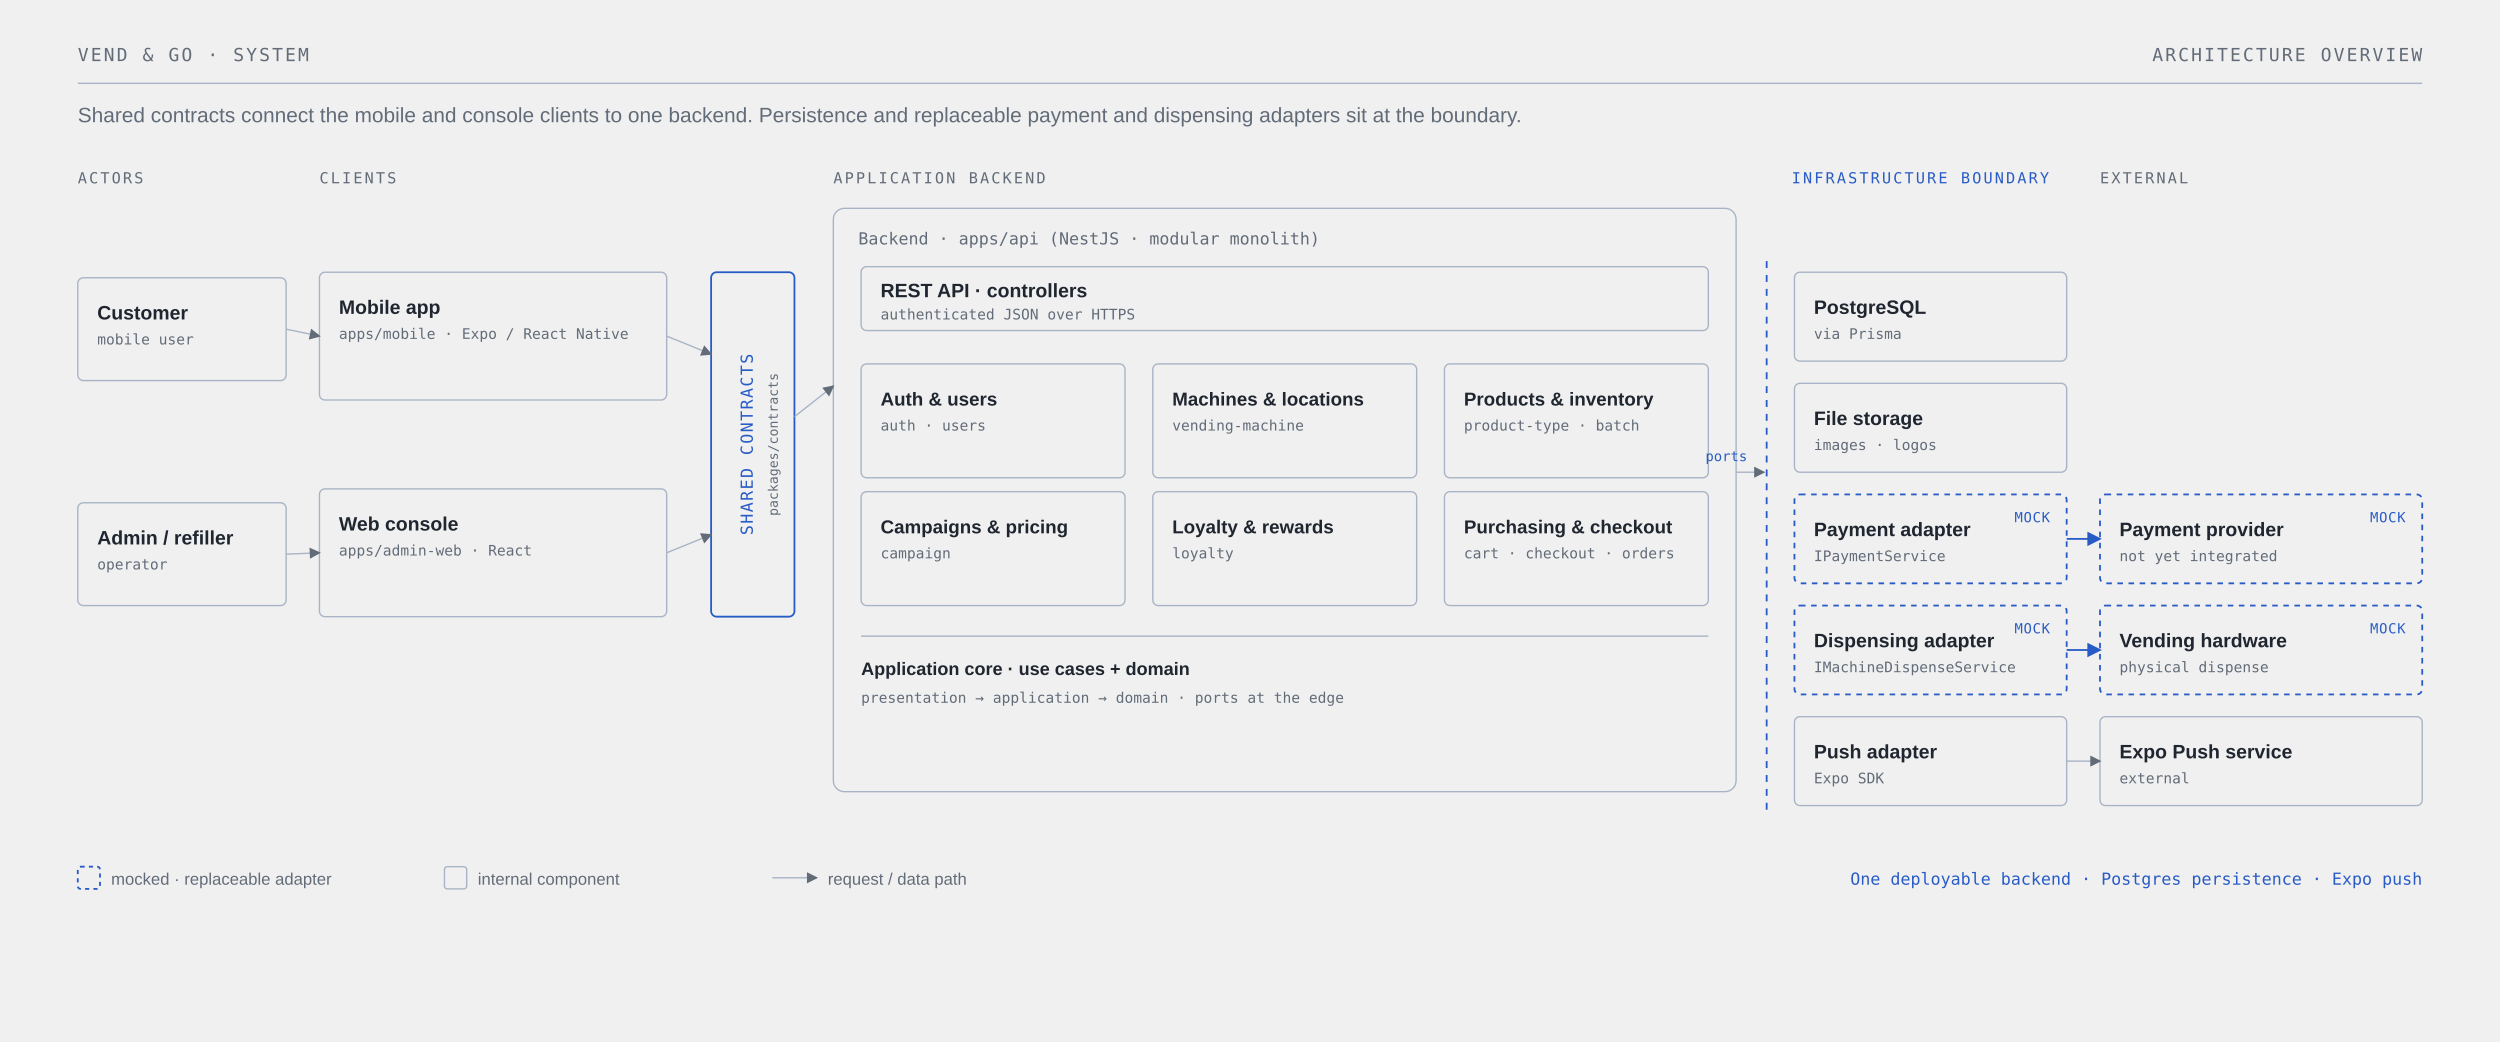
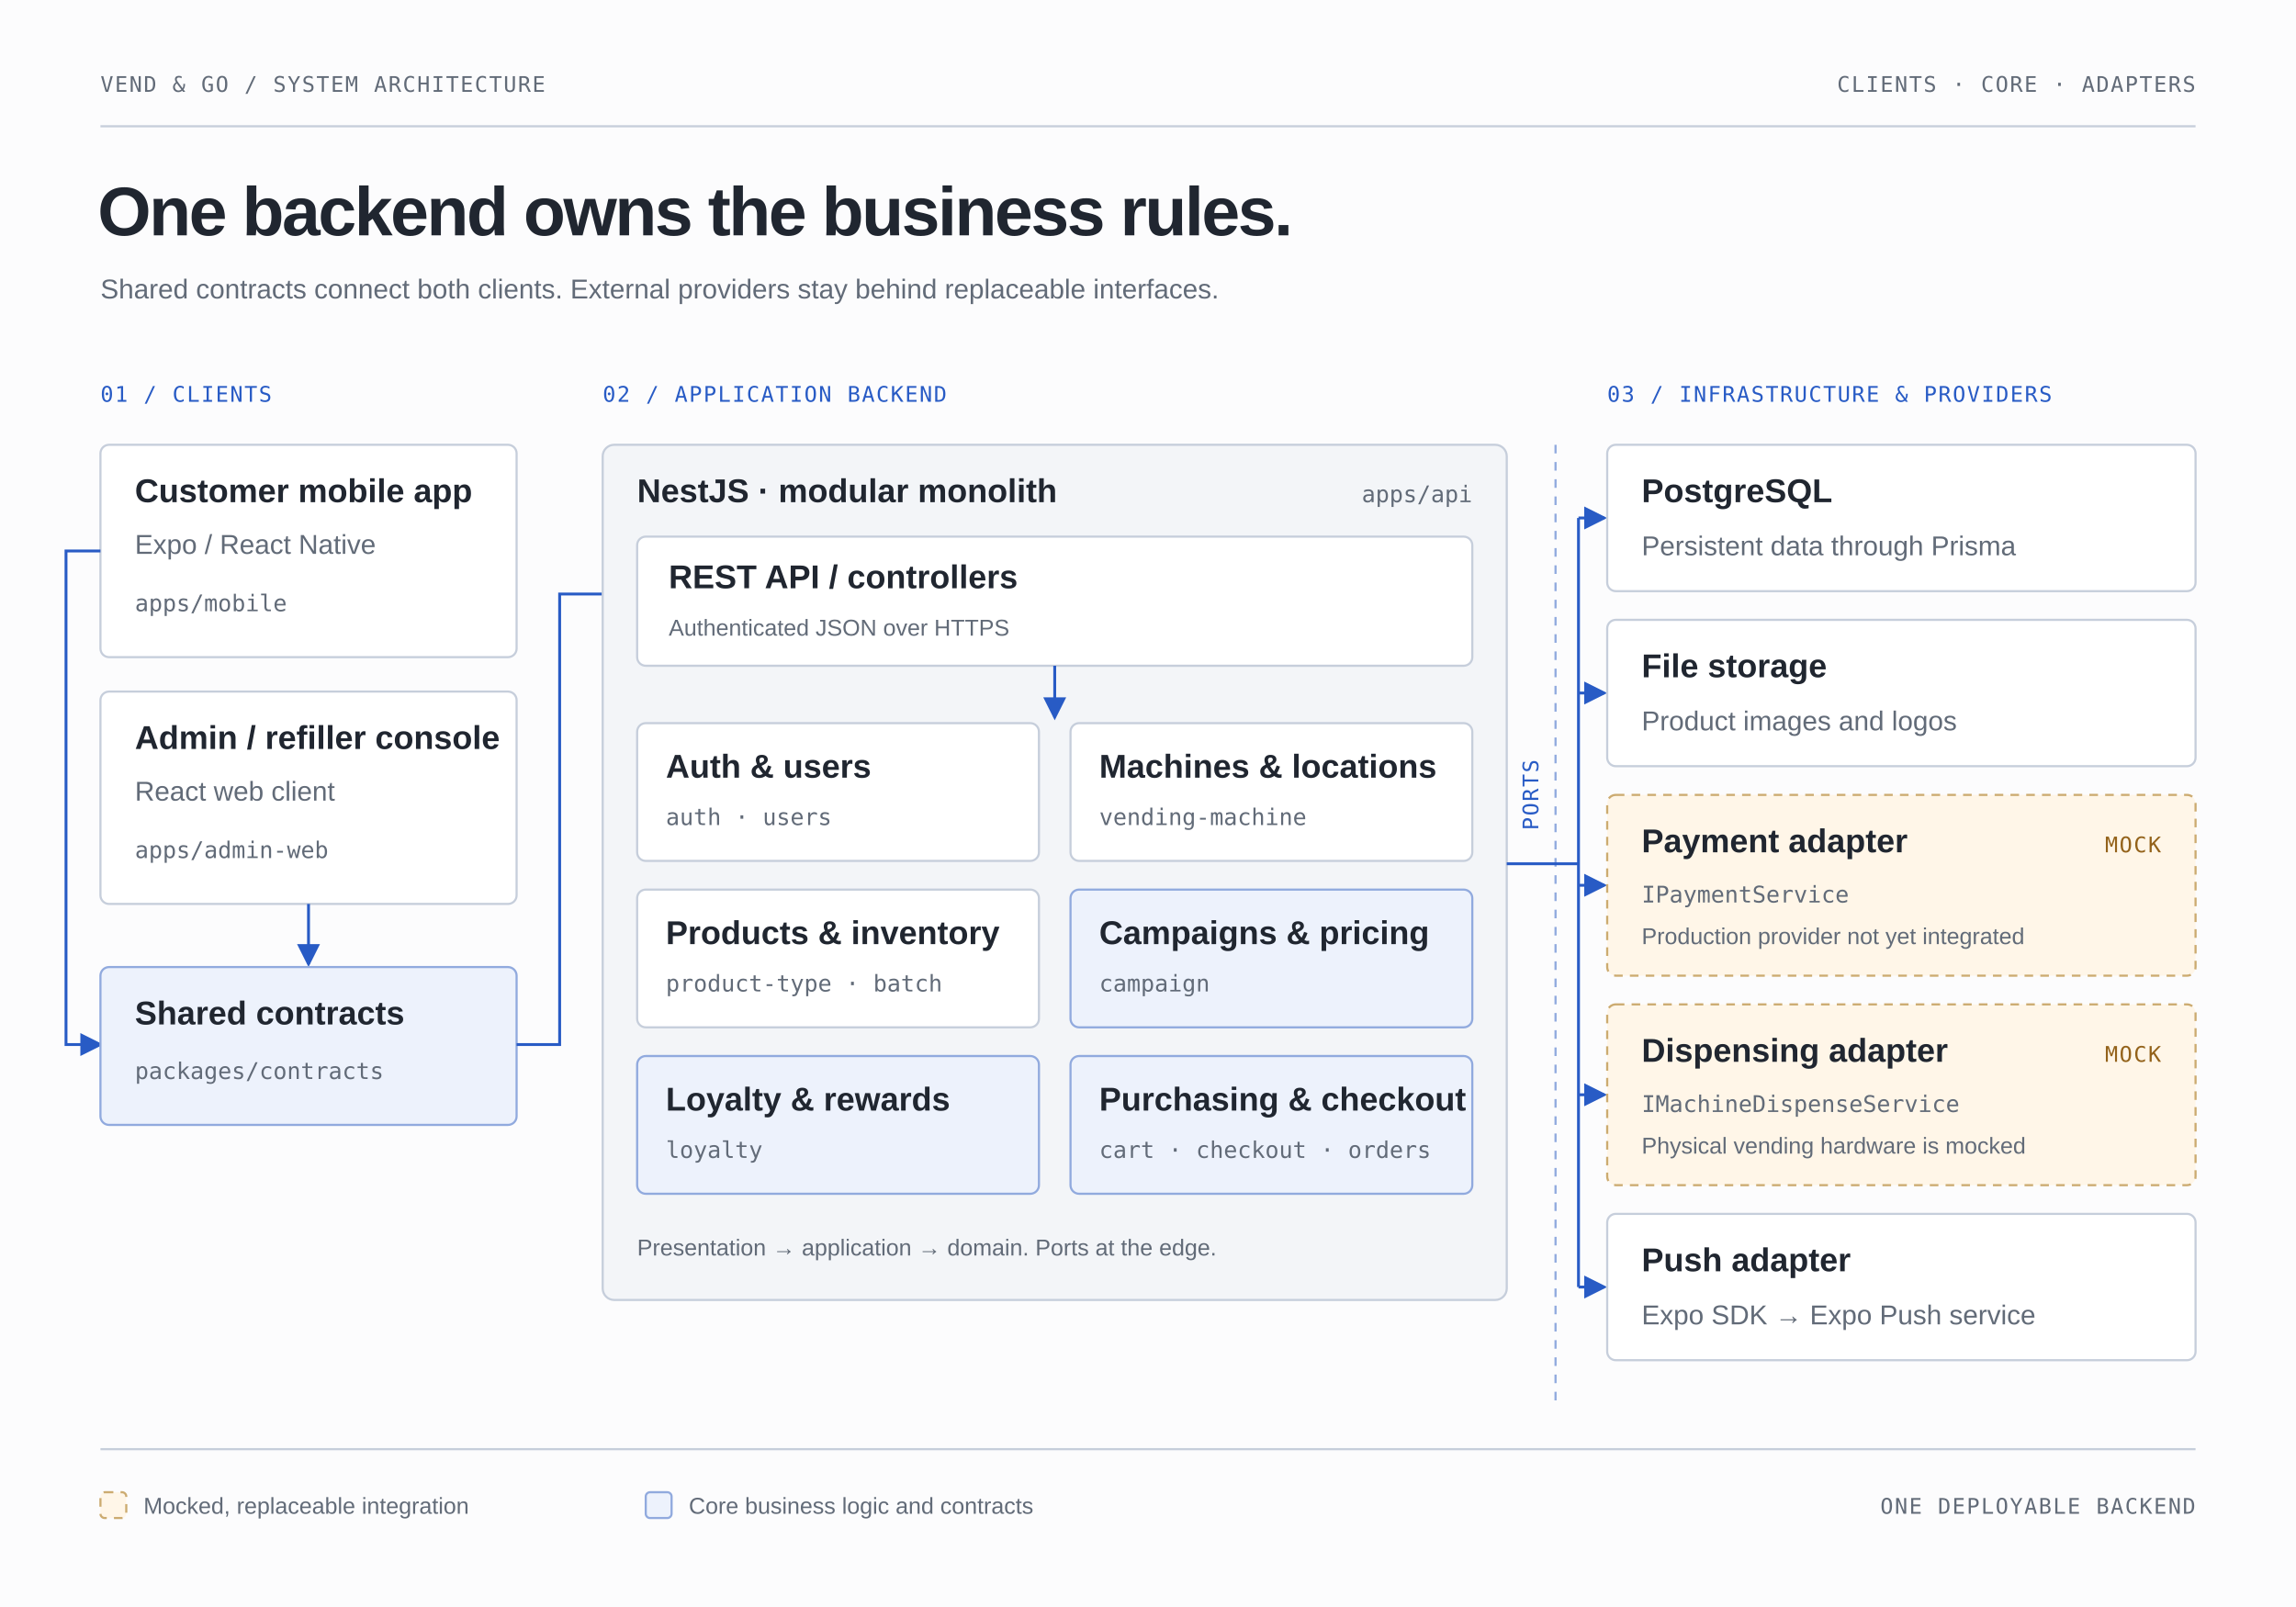
- <svg xmlns="http://www.w3.org/2000/svg" viewBox="0 0 1800 750">
+ <svg xmlns="http://www.w3.org/2000/svg" viewBox="0 0 1600 1120" role="img" aria-labelledby="title desc">
  <defs>
    <style>
-     text{font-family:-apple-system, 'Helvetica Neue', 'Arial', sans-serif;} .mono{font-family:'SFMono-Regular', 'Menlo', 'Consolas', monospace;}
-     .fg{fill:#202630;} .sec{fill:#626b78;} .acc{fill:#285bc5;}
-     .ln{stroke:#a8b4c5;stroke-width:1;fill:none;}
-     .lnfg{stroke:#202630;stroke-width:1.4;fill:none;}
-     .lacc{stroke:#285bc5;stroke-width:1.3;fill:none;}
-     .lbl{letter-spacing:1.5px;}
-   </style>
-     <marker id="a" markerWidth="9" markerHeight="9" refX="7" refY="4" orient="auto">
-       <path d="M0,0 L8,4 L0,8 Z" fill="#626b78" />
-     </marker>
-     <marker id="aa" markerWidth="9" markerHeight="9" refX="7" refY="4" orient="auto">
-       <path d="M0,0 L8,4 L0,8 Z" fill="#285bc5" />
+       text { font-family: -apple-system, BlinkMacSystemFont, 'Segoe UI', Arial, sans-serif; fill: #202630; }
+       .bg { fill: #fcfcfd; }
+       .title { font-size: 48px; font-weight: 600; letter-spacing: -1.5px; }
+       .heading { font-size: 23px; font-weight: 600; }
+       .copy { font-size: 19px; fill: #626b78; }
+       .small { font-size: 16px; fill: #626b78; }
+       .mono { font-family: 'SFMono-Regular', Consolas, monospace; }
+       .label { font-family: 'SFMono-Regular', Consolas, monospace; font-size: 15px; letter-spacing: 1px; fill: #626b78; }
+       .accent { fill: #285bc5; }
+       .warning { fill: #93621a; }
+       .panel { fill: #f3f5f8; stroke: #c6cedb; stroke-width: 1.5; }
+       .card { fill: #ffffff; stroke: #c6cedb; stroke-width: 1.5; }
+       .core { fill: #edf2fc; stroke: #91aade; stroke-width: 1.5; }
+       .mock { fill: #fff6e8; stroke: #ccab70; stroke-width: 1.5; stroke-dasharray: 6 5; }
+       .rule { fill: none; stroke: #c6cedb; stroke-width: 1.5; }
+       .flow { fill: none; stroke: #285bc5; stroke-width: 2; marker-end: url(#arrow); }
+       .boundary { fill: none; stroke: #91aade; stroke-width: 1.5; stroke-dasharray: 6 6; }
+     </style>
+     <marker id="arrow" markerWidth="8" markerHeight="8" refX="7" refY="4" orient="auto">
+       <path d="M0 0 L8 4 L0 8 Z" fill="#285bc5" />
    </marker>
  </defs>
-   <text class="sec mono" x="56" y="44" font-size="13" letter-spacing="1.5">VEND &amp; GO · SYSTEM</text>
-   <text class="sec mono" x="1744" y="44" font-size="13" text-anchor="end" letter-spacing="1.5">ARCHITECTURE OVERVIEW</text>
-   <line class="ln" x1="56" y1="60" x2="1744" y2="60" />
-   <text class="sec" x="56" y="88" font-size="15">Shared contracts connect the mobile and console clients to one backend. Persistence and replaceable payment and dispensing adapters sit at the boundary.</text>
-   <text class="sec mono" x="56" y="132" font-size="11" letter-spacing="1.5">ACTORS</text>
-   <text class="sec mono" x="230" y="132" font-size="11" letter-spacing="1.5">CLIENTS</text>
-   <text class="sec mono" x="600" y="132" font-size="11" letter-spacing="1.5">APPLICATION BACKEND</text>
-   <text class="acc mono" x="1290" y="132" font-size="11" letter-spacing="1.5">INFRASTRUCTURE BOUNDARY</text>
-   <text class="sec mono" x="1512" y="132" font-size="11" letter-spacing="1.5">EXTERNAL</text>
-   <rect x="56" y="200" width="150" height="74" rx="4" fill="none" class="ln" />
-   <text class="fg" x="70" y="230" font-size="14" font-weight="600">Customer</text>
-   <text class="sec mono" x="70" y="248" font-size="10.5">mobile user</text>
-   <rect x="56" y="362" width="150" height="74" rx="4" fill="none" class="ln" />
-   <text class="fg" x="70" y="392" font-size="14" font-weight="600">Admin / refiller</text>
-   <text class="sec mono" x="70" y="410" font-size="10.5">operator</text>
-   <rect x="230" y="196" width="250" height="92" rx="4" fill="none" class="ln" />
-   <text class="fg" x="244" y="226" font-size="14" font-weight="600">Mobile app</text>
-   <text class="sec mono" x="244" y="244" font-size="10.5">apps/mobile · Expo / React Native</text>
-   <rect x="230" y="352" width="250" height="92" rx="4" fill="none" class="ln" />
-   <text class="fg" x="244" y="382" font-size="14" font-weight="600">Web console</text>
-   <text class="sec mono" x="244" y="400" font-size="10.5">apps/admin-web · React</text>
-   <line class="ln" x1="206" y1="237" x2="230" y2="242" marker-end="url(#a)" />
-   <line class="ln" x1="206" y1="399" x2="230" y2="398" marker-end="url(#a)" />
-   <rect x="512" y="196" width="60" height="248" rx="4" fill="none" class="lacc" />
-   <text class="acc mono" x="542" y="320" font-size="12" text-anchor="middle" letter-spacing="1" transform="rotate(-90 542 320)">SHARED CONTRACTS</text>
-   <text class="sec mono" x="560" y="320" font-size="9.5" text-anchor="middle" transform="rotate(-90 560 320)">packages/contracts</text>
-   <line class="ln" x1="480" y1="242" x2="512" y2="255" marker-end="url(#a)" />
-   <line class="ln" x1="480" y1="398" x2="512" y2="385" marker-end="url(#a)" />
-   <rect x="600" y="150" width="650" height="420" rx="8" fill="none" class="ln" />
-   <text class="sec mono" x="618" y="176" font-size="12">Backend · apps/api  (NestJS · modular monolith)</text>
-   <rect x="620" y="192" width="610" height="46" rx="4" fill="none" class="ln" />
-   <text class="fg" x="634" y="214" font-size="14" font-weight="600">REST API · controllers</text>
-   <text class="sec mono" x="634" y="230" font-size="10.5">authenticated JSON over HTTPS</text>
-   <line class="ln" x1="572" y1="300" x2="600" y2="278" marker-end="url(#a)" />
-   <rect x="620" y="262" width="190" height="82" rx="4" fill="none" class="ln" />
-   <text class="fg" x="634" y="292" font-size="13.5" font-weight="600">Auth &amp; users</text>
-   <text class="sec mono" x="634" y="310" font-size="10.5">auth · users</text>
-   <rect x="830" y="262" width="190" height="82" rx="4" fill="none" class="ln" />
-   <text class="fg" x="844" y="292" font-size="13.5" font-weight="600">Machines &amp; locations</text>
-   <text class="sec mono" x="844" y="310" font-size="10.5">vending-machine</text>
-   <rect x="1040" y="262" width="190" height="82" rx="4" fill="none" class="ln" />
-   <text class="fg" x="1054" y="292" font-size="13.5" font-weight="600">Products &amp; inventory</text>
-   <text class="sec mono" x="1054" y="310" font-size="10.5">product-type · batch</text>
-   <rect x="620" y="354" width="190" height="82" rx="4" fill="none" class="ln" />
-   <text class="fg" x="634" y="384" font-size="13.5" font-weight="600">Campaigns &amp; pricing</text>
-   <text class="sec mono" x="634" y="402" font-size="10.5">campaign</text>
-   <rect x="830" y="354" width="190" height="82" rx="4" fill="none" class="ln" />
-   <text class="fg" x="844" y="384" font-size="13.5" font-weight="600">Loyalty &amp; rewards</text>
-   <text class="sec mono" x="844" y="402" font-size="10.5">loyalty</text>
-   <rect x="1040" y="354" width="190" height="82" rx="4" fill="none" class="ln" />
-   <text class="fg" x="1054" y="384" font-size="13.5" font-weight="600">Purchasing &amp; checkout</text>
-   <text class="sec mono" x="1054" y="402" font-size="10.5">cart · checkout · orders</text>
-   <line class="ln" x1="620" y1="458" x2="1230" y2="458" />
-   <text class="fg" x="620" y="486" font-size="13" font-weight="600">Application core · use cases + domain</text>
-   <text class="sec mono" x="620" y="506" font-size="10.5">presentation → application → domain · ports at the edge</text>
-   <line class="lacc" x1="1272" y1="188" x2="1272" y2="586" stroke-dasharray="5 5" />
-   <line class="ln" x1="1250" y1="340" x2="1270" y2="340" marker-end="url(#a)" />
-   <text class="acc mono" x="1258" y="332" font-size="10" text-anchor="end">ports</text>
-   <rect x="1292" y="196" width="196" height="64" rx="4" fill="none" class="ln" />
-   <text class="fg" x="1306" y="226" font-size="14" font-weight="600">PostgreSQL</text>
-   <text class="sec mono" x="1306" y="244" font-size="10.5">via Prisma</text>
-   <rect x="1292" y="276" width="196" height="64" rx="4" fill="none" class="ln" />
-   <text class="fg" x="1306" y="306" font-size="14" font-weight="600">File storage</text>
-   <text class="sec mono" x="1306" y="324" font-size="10.5">images · logos</text>
-   <rect x="1292" y="356" width="196" height="64" rx="4" fill="none" class="lacc" stroke-dasharray="4 4" />
-   <text class="fg" x="1306" y="386" font-size="14" font-weight="600">Payment adapter</text>
-   <text class="sec mono" x="1306" y="404" font-size="10.5">IPaymentService</text>
-   <text class="acc mono" x="1476" y="376" font-size="10" text-anchor="end" letter-spacing="0.5">MOCK</text>
-   <rect x="1292" y="436" width="196" height="64" rx="4" fill="none" class="lacc" stroke-dasharray="4 4" />
-   <text class="fg" x="1306" y="466" font-size="14" font-weight="600">Dispensing adapter</text>
-   <text class="sec mono" x="1306" y="484" font-size="10.5">IMachineDispenseService</text>
-   <text class="acc mono" x="1476" y="456" font-size="10" text-anchor="end" letter-spacing="0.5">MOCK</text>
-   <rect x="1292" y="516" width="196" height="64" rx="4" fill="none" class="ln" />
-   <text class="fg" x="1306" y="546" font-size="14" font-weight="600">Push adapter</text>
-   <text class="sec mono" x="1306" y="564" font-size="10.5">Expo SDK</text>
-   <rect x="1512" y="356" width="232" height="64" rx="4" fill="none" class="lacc" stroke-dasharray="4 4" />
-   <text class="fg" x="1526" y="386" font-size="14" font-weight="600">Payment provider</text>
-   <text class="sec mono" x="1526" y="404" font-size="10.5">not yet integrated</text>
-   <text class="acc mono" x="1732" y="376" font-size="10" text-anchor="end" letter-spacing="0.5">MOCK</text>
-   <rect x="1512" y="436" width="232" height="64" rx="4" fill="none" class="lacc" stroke-dasharray="4 4" />
-   <text class="fg" x="1526" y="466" font-size="14" font-weight="600">Vending hardware</text>
-   <text class="sec mono" x="1526" y="484" font-size="10.5">physical dispense</text>
-   <text class="acc mono" x="1732" y="456" font-size="10" text-anchor="end" letter-spacing="0.5">MOCK</text>
-   <rect x="1512" y="516" width="232" height="64" rx="4" fill="none" class="ln" />
-   <text class="fg" x="1526" y="546" font-size="14" font-weight="600">Expo Push service</text>
-   <text class="sec mono" x="1526" y="564" font-size="10.5">external</text>
-   <line class="lacc" x1="1488" y1="388" x2="1512" y2="388" marker-end="url(#aa)" />
-   <line class="lacc" x1="1488" y1="468" x2="1512" y2="468" marker-end="url(#aa)" />
-   <line class="ln" x1="1488" y1="548" x2="1512" y2="548" marker-end="url(#a)" />
-   <rect x="56" y="624" width="16" height="16" rx="2" fill="none" class="lacc" stroke-dasharray="3 3" />
-   <text class="sec" x="80" y="637" font-size="12">mocked · replaceable adapter</text>
-   <rect x="320" y="624" width="16" height="16" rx="2" fill="none" class="ln" />
-   <text class="sec" x="344" y="637" font-size="12">internal component</text>
-   <line class="ln" x1="556" y1="632" x2="588" y2="632" marker-end="url(#a)" />
-   <text class="sec" x="596" y="637" font-size="12">request / data path</text>
-   <text class="acc mono" x="1744" y="637" font-size="12" text-anchor="end">One deployable backend · Postgres persistence · Expo push</text>
+   <rect class="bg" width="1600" height="1120" />
+   <text class="label" x="70" y="64">VEND &amp; GO / SYSTEM ARCHITECTURE</text>
+   <text class="label" x="1530" y="64" text-anchor="end">CLIENTS · CORE · ADAPTERS</text>
+   <path class="rule" d="M70 88H1530" />
+   <text class="title" x="68" y="164">One backend owns the business rules.</text>
+   <text class="copy" x="70" y="208">Shared contracts connect both clients. External providers stay behind replaceable interfaces.</text>
+   <text class="label accent" x="70" y="280">01 / CLIENTS</text>
+   <text class="label accent" x="420" y="280">02 / APPLICATION BACKEND</text>
+   <text class="label accent" x="1120" y="280">03 / INFRASTRUCTURE &amp; PROVIDERS</text>
+   <rect class="card" x="70" y="310" width="290" height="148" rx="6" />
+   <text class="heading" x="94" y="350">Customer mobile app</text>
+   <text class="copy" x="94" y="386">Expo / React Native</text>
+   <text class="small mono" x="94" y="426">apps/mobile</text>
+   <rect class="card" x="70" y="482" width="290" height="148" rx="6" />
+   <text class="heading" x="94" y="522">Admin / refiller console</text>
+   <text class="copy" x="94" y="558">React web client</text>
+   <text class="small mono" x="94" y="598">apps/admin-web</text>
+   <path class="flow" d="M215 630V672" />
+   <path class="flow" d="M70 384H46V728H70" />
+   <rect class="core" x="70" y="674" width="290" height="110" rx="6" />
+   <text class="heading" x="94" y="714">Shared contracts</text>
+   <text class="small mono" x="94" y="752">packages/contracts</text>
+   <path class="flow" d="M360 728H390V414H442" />
+   <rect class="panel" x="420" y="310" width="630" height="596" rx="8" />
+   <text class="heading" x="444" y="350">NestJS · modular monolith</text>
+   <text class="small mono" x="1026" y="350" text-anchor="end">apps/api</text>
+   <rect class="card" x="444" y="374" width="582" height="90" rx="6" />
+   <text class="heading" x="466" y="410">REST API / controllers</text>
+   <text class="small" x="466" y="443">Authenticated JSON over HTTPS</text>
+   <path class="flow" d="M735 464V500" />
+   <rect class="card" x="444" y="504" width="280" height="96" rx="6" />
+   <text class="heading" x="464" y="542">Auth &amp; users</text>
+   <text class="small mono" x="464" y="575">auth · users</text>
+   <rect class="card" x="746" y="504" width="280" height="96" rx="6" />
+   <text class="heading" x="766" y="542">Machines &amp; locations</text>
+   <text class="small mono" x="766" y="575">vending-machine</text>
+   <rect class="card" x="444" y="620" width="280" height="96" rx="6" />
+   <text class="heading" x="464" y="658">Products &amp; inventory</text>
+   <text class="small mono" x="464" y="691">product-type · batch</text>
+   <rect class="core" x="746" y="620" width="280" height="96" rx="6" />
+   <text class="heading" x="766" y="658">Campaigns &amp; pricing</text>
+   <text class="small mono" x="766" y="691">campaign</text>
+   <rect class="core" x="444" y="736" width="280" height="96" rx="6" />
+   <text class="heading" x="464" y="774">Loyalty &amp; rewards</text>
+   <text class="small mono" x="464" y="807">loyalty</text>
+   <rect class="core" x="746" y="736" width="280" height="96" rx="6" />
+   <text class="heading" x="766" y="774">Purchasing &amp; checkout</text>
+   <text class="small mono" x="766" y="807">cart · checkout · orders</text>
+   <text class="small" x="444" y="875">Presentation → application → domain. Ports at the edge.</text>
+   <path class="boundary" d="M1084 310V980" />
+   <path d="M1050 602H1100M1100 361V897" fill="none" stroke="#285bc5" stroke-width="2" />
+   <path class="flow" d="M1100 361H1118" />
+   <path class="flow" d="M1100 483H1118" />
+   <path class="flow" d="M1100 617H1118" />
+   <path class="flow" d="M1100 763H1118" />
+   <path class="flow" d="M1100 897H1118" />
+   <text class="label accent" x="1072" y="554" text-anchor="middle" transform="rotate(-90 1072 554)">PORTS</text>
+   <rect class="card" x="1120" y="310" width="410" height="102" rx="6" />
+   <text class="heading" x="1144" y="350">PostgreSQL</text>
+   <text class="copy" x="1144" y="387">Persistent data through Prisma</text>
+   <rect class="card" x="1120" y="432" width="410" height="102" rx="6" />
+   <text class="heading" x="1144" y="472">File storage</text>
+   <text class="copy" x="1144" y="509">Product images and logos</text>
+   <rect class="mock" x="1120" y="554" width="410" height="126" rx="6" />
+   <text class="heading" x="1144" y="594">Payment adapter</text>
+   <text class="label warning" x="1506" y="594" text-anchor="end">MOCK</text>
+   <text class="small mono" x="1144" y="629">IPaymentService</text>
+   <text class="small" x="1144" y="658">Production provider not yet integrated</text>
+   <rect class="mock" x="1120" y="700" width="410" height="126" rx="6" />
+   <text class="heading" x="1144" y="740">Dispensing adapter</text>
+   <text class="label warning" x="1506" y="740" text-anchor="end">MOCK</text>
+   <text class="small mono" x="1144" y="775">IMachineDispenseService</text>
+   <text class="small" x="1144" y="804">Physical vending hardware is mocked</text>
+   <rect class="card" x="1120" y="846" width="410" height="102" rx="6" />
+   <text class="heading" x="1144" y="886">Push adapter</text>
+   <text class="copy" x="1144" y="923">Expo SDK → Expo Push service</text>
+   <path class="rule" d="M70 1010H1530" />
+   <rect class="mock" x="70" y="1040" width="18" height="18" rx="3" />
+   <text class="small" x="100" y="1055">Mocked, replaceable integration</text>
+   <rect class="core" x="450" y="1040" width="18" height="18" rx="3" />
+   <text class="small" x="480" y="1055">Core business logic and contracts</text>
+   <text class="label" x="1530" y="1055" text-anchor="end">ONE DEPLOYABLE BACKEND</text>
</svg>
